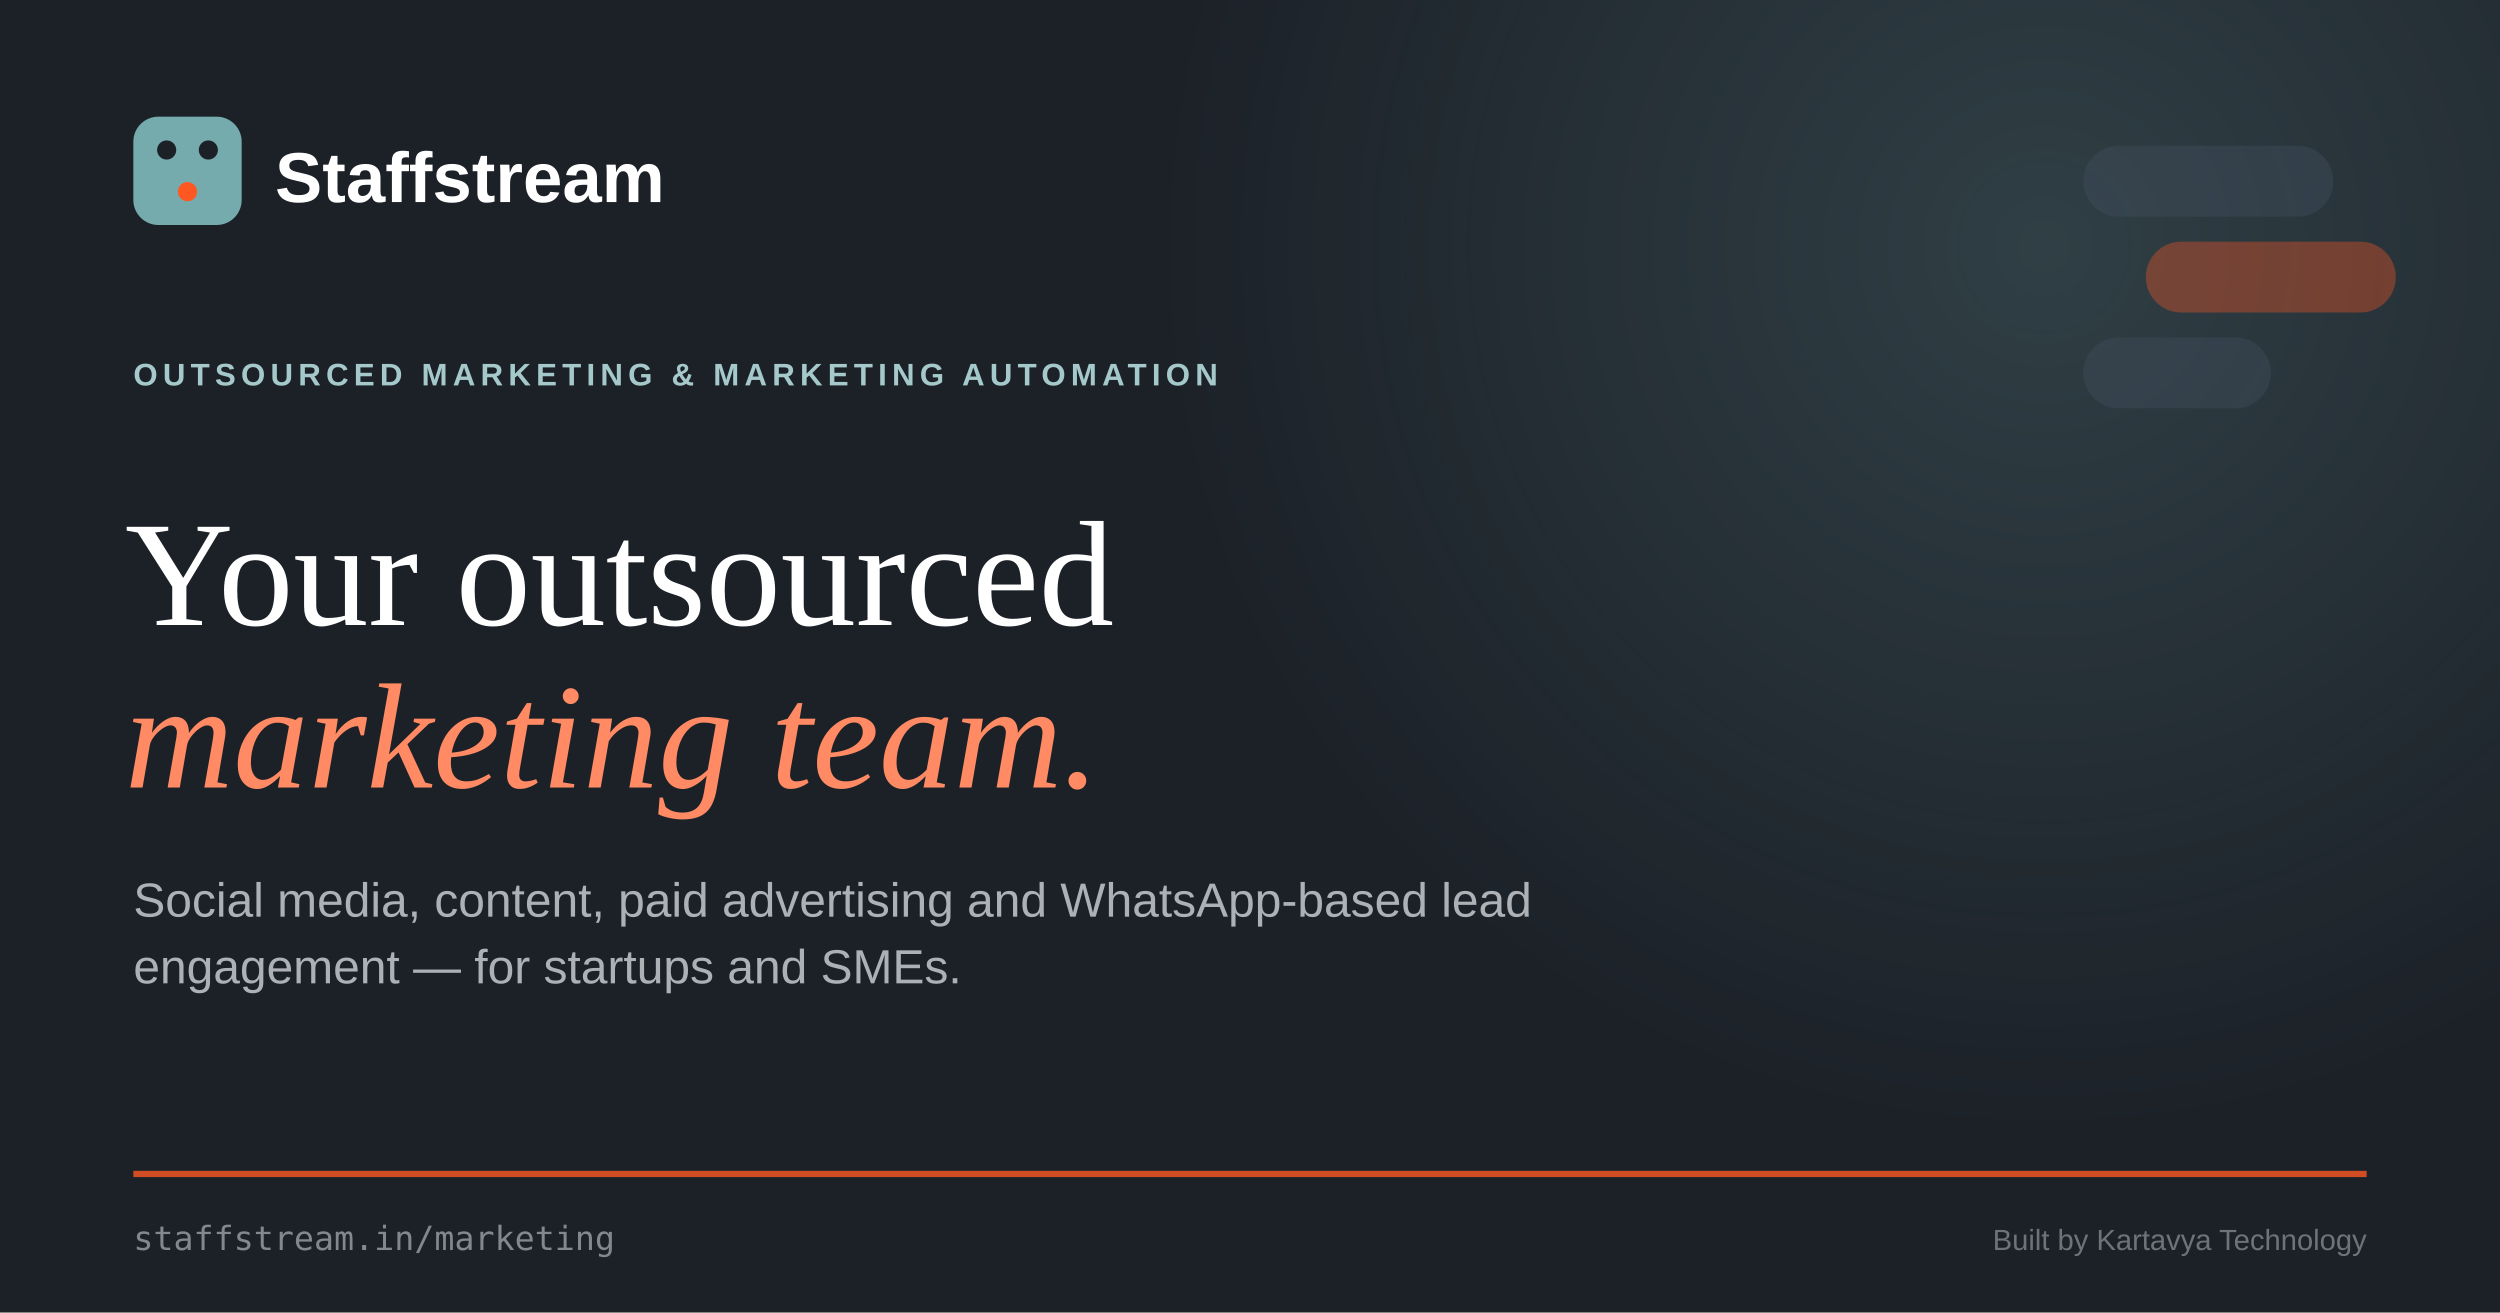
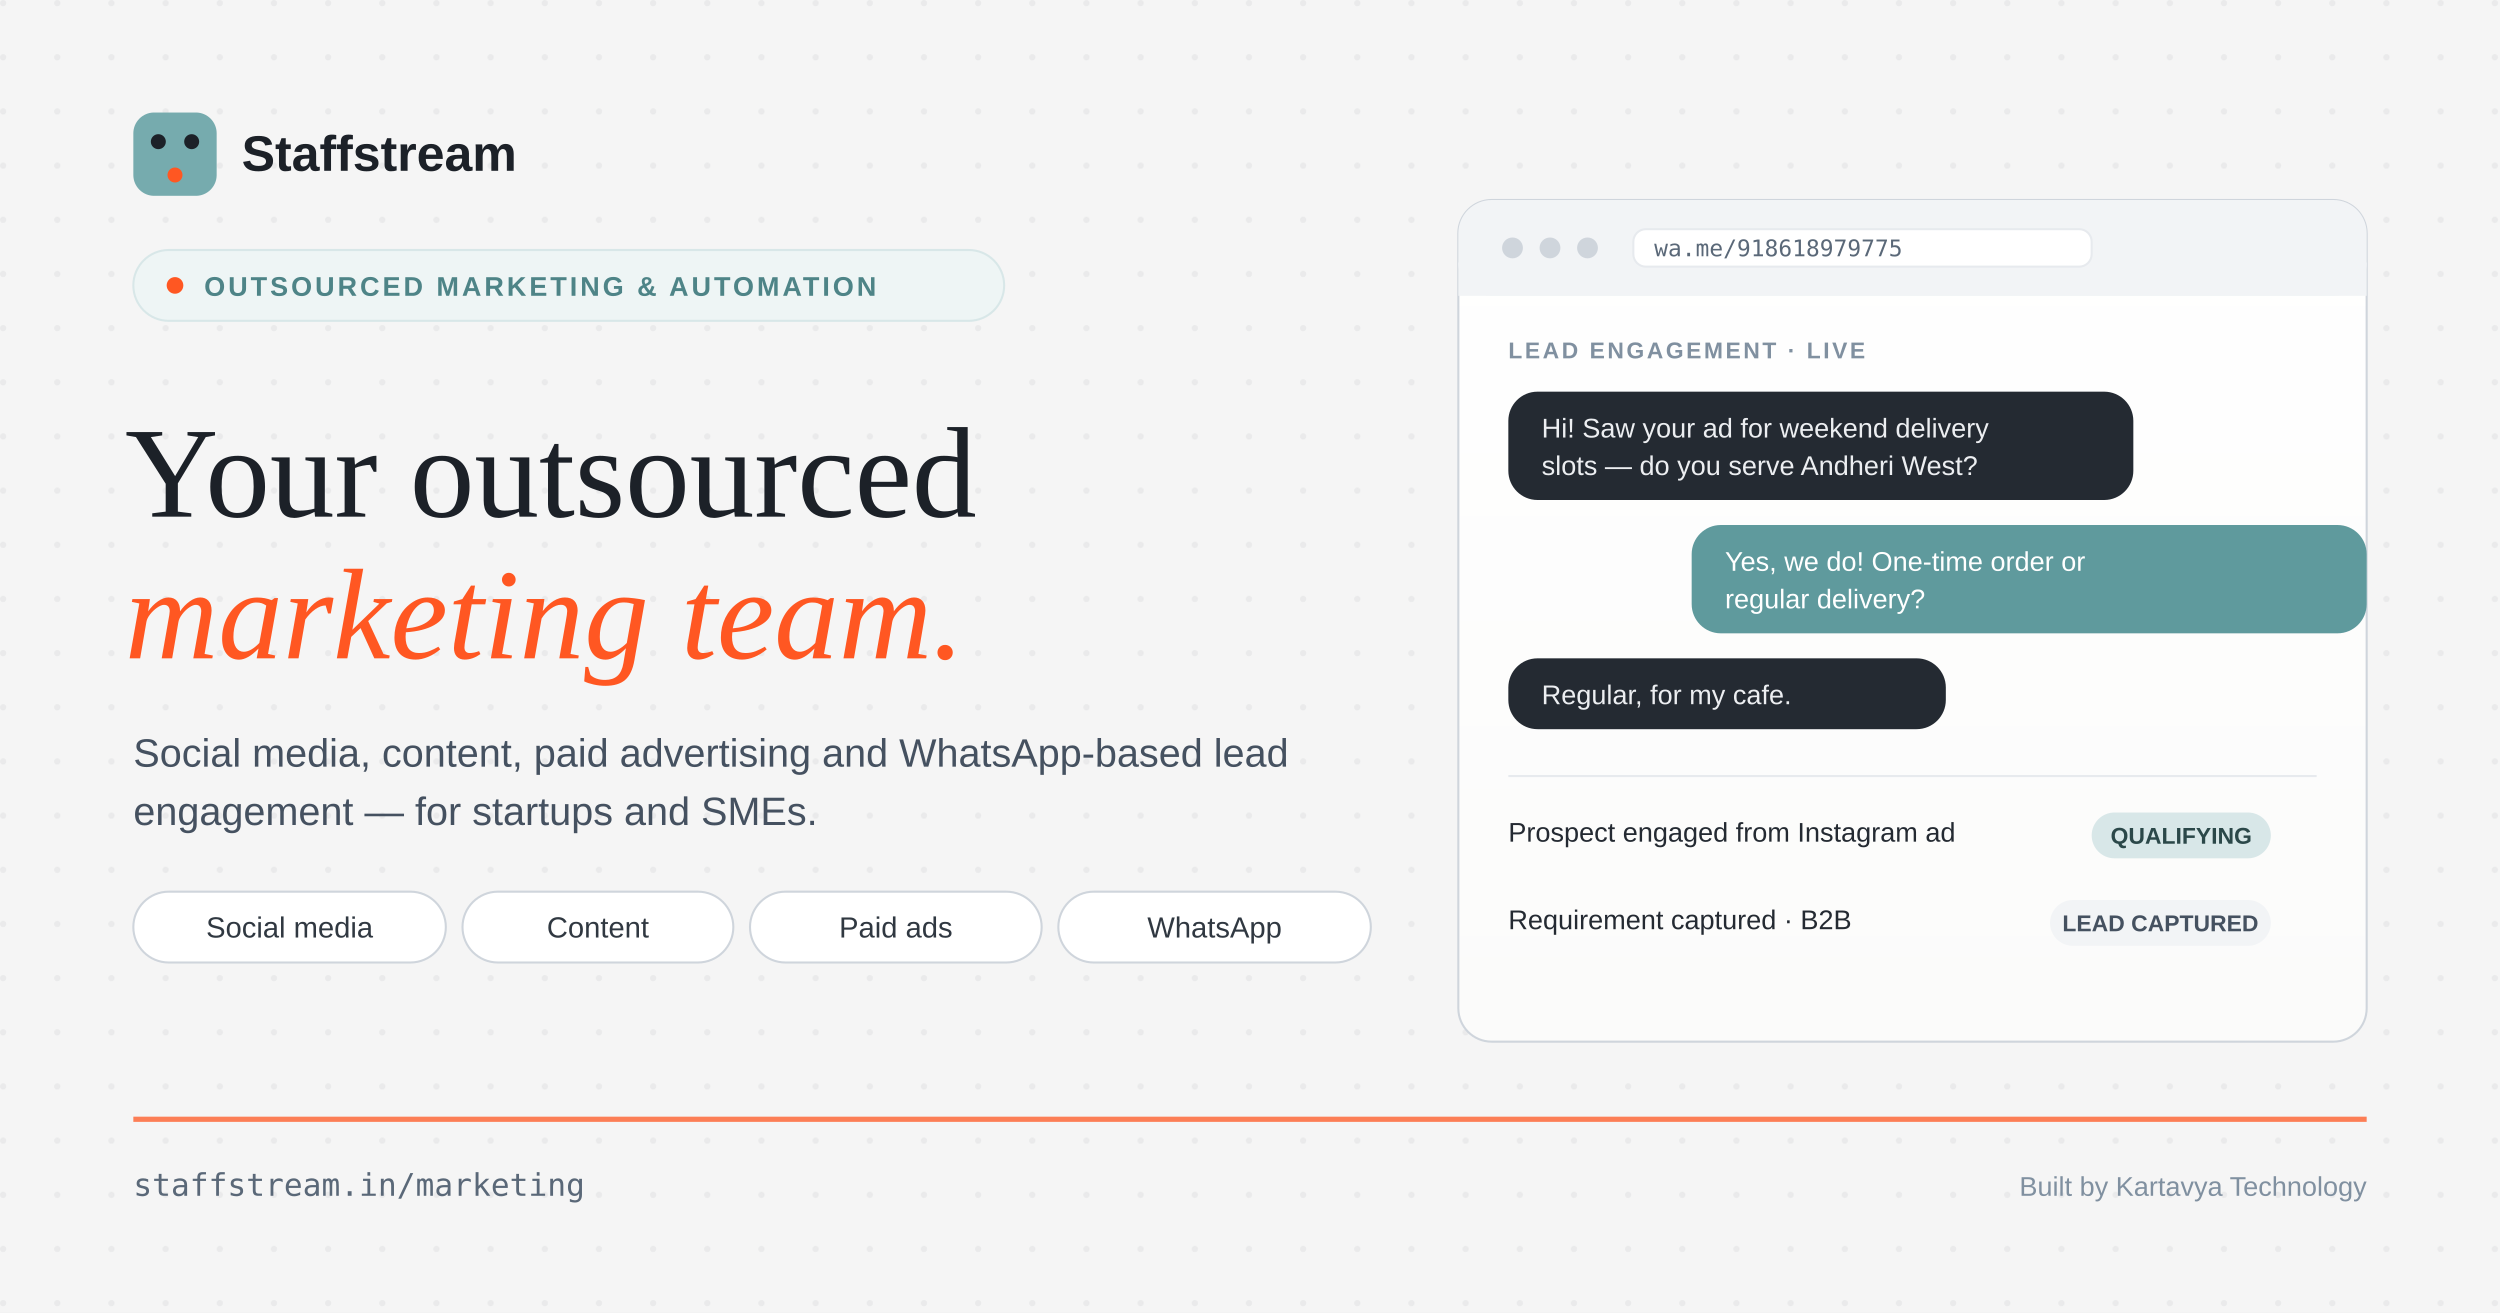
- <svg xmlns="http://www.w3.org/2000/svg" width="1200" height="630" viewBox="0 0 1200 630">
+ <svg xmlns="http://www.w3.org/2000/svg" width="1200px" height="630px" viewBox="0 0 1200 630" preserveAspectRatio="xMinYMin meet">
  <defs>
-     <radialGradient id="glow" cx="50%" cy="50%" r="50%">
-       <stop offset="0%" stop-color="#76ABAE" stop-opacity="0.22" />
-       <stop offset="100%" stop-color="#76ABAE" stop-opacity="0" />
-     </radialGradient>
+     <pattern id="dots" width="26" height="26" patternUnits="userSpaceOnUse">
+       <circle cx="1.5" cy="1.5" r="1.5" fill="#303841" opacity="0.06" />
+     </pattern>
+     <linearGradient id="cardTop" x1="0" y1="0" x2="0" y2="1">
+       <stop offset="0%" stop-color="#FFFFFF" />
+       <stop offset="100%" stop-color="#FBFBFA" />
+     </linearGradient>
  </defs>
-   <rect width="1200" height="630" fill="#1C2128" />
-   <circle cx="980" cy="120" r="420" fill="url(#glow)" />
-   <g opacity="0.35">
-     <rect x="1000" y="70" width="120" height="34" rx="17" fill="#455160" />
-     <rect x="1030" y="116" width="120" height="34" rx="17" fill="#FF5722" />
-     <rect x="1000" y="162" width="90" height="34" rx="17" fill="#455160" />
+   <rect width="1200" height="630" fill="#F5F5F5" />
+   <rect width="1200" height="630" fill="url(#dots)" />
+   <rect x="64" y="54" width="40" height="40" rx="10" fill="#76ABAE" />
+   <circle cx="76" cy="68" r="3.6" fill="#1C2128" />
+   <circle cx="92" cy="68" r="3.6" fill="#1C2128" />
+   <circle cx="84" cy="84" r="3.6" fill="#FF5722" />
+   <text x="116" y="82" font-family="Arial, Helvetica, sans-serif" font-weight="600" font-size="24" fill="#1C2128">Staffstream</text>
+   <rect x="64" y="120" width="418" height="34" rx="17" fill="#EEF5F5" stroke="#D8E7E8" />
+   <circle cx="84" cy="137" r="4" fill="#FF5722" />
+   <text x="98" y="142" font-family="Arial, Helvetica, sans-serif" font-weight="600" font-size="13" letter-spacing="1.4" fill="#4E8487">OUTSOURCED MARKETING &amp; AUTOMATION</text>
+   <text x="60" y="248" font-family="Georgia, 'Times New Roman', serif" font-size="62" fill="#1C2128">Your outsourced</text>
+   <text x="60" y="316" font-family="Georgia, 'Times New Roman', serif" font-size="62" font-style="italic" fill="#FF5722">marketing team.</text>
+   <text x="64" y="368" font-family="Arial, Helvetica, sans-serif" font-size="19" fill="#455160">Social media, content, paid advertising and WhatsApp-based lead</text>
+   <text x="64" y="396" font-family="Arial, Helvetica, sans-serif" font-size="19" fill="#455160">engagement — for startups and SMEs.</text>
+   <g font-family="Arial, Helvetica, sans-serif" font-size="14" fill="#303841">
+     <rect x="64" y="428" width="150" height="34" rx="17" fill="#FFFFFF" stroke="#CFD5DC" />
+     <text x="139" y="450" text-anchor="middle">Social media</text>
+     <rect x="222" y="428" width="130" height="34" rx="17" fill="#FFFFFF" stroke="#CFD5DC" />
+     <text x="287" y="450" text-anchor="middle">Content</text>
+     <rect x="360" y="428" width="140" height="34" rx="17" fill="#FFFFFF" stroke="#CFD5DC" />
+     <text x="430" y="450" text-anchor="middle">Paid ads</text>
+     <rect x="508" y="428" width="150" height="34" rx="17" fill="#FFFFFF" stroke="#CFD5DC" />
+     <text x="583" y="450" text-anchor="middle">WhatsApp</text>
  </g>
-   <rect x="64" y="56" width="52" height="52" rx="12" fill="#76ABAE" />
-   <circle cx="80" cy="72" r="4.6" fill="#1C2128" />
-   <circle cx="100" cy="72" r="4.6" fill="#1C2128" />
-   <circle cx="90" cy="92" r="4.6" fill="#FF5722" />
-   <text x="132" y="97" font-family="Arial, Helvetica, sans-serif" font-weight="700" font-size="34" fill="#FFFFFF">Staffstream</text>
-   <text x="64" y="185" font-family="Arial, Helvetica, sans-serif" font-weight="600" font-size="15" letter-spacing="2.5" fill="#A5C8CA">OUTSOURCED MARKETING &amp; MARKETING AUTOMATION</text>
-   <text x="60" y="300" font-family="Georgia, 'Times New Roman', serif" font-size="72" fill="#FFFFFF">Your outsourced</text>
-   <text x="60" y="378" font-family="Georgia, 'Times New Roman', serif" font-size="72" fill="#FFFFFF">
-     <tspan font-style="italic" fill="#FF8A63">marketing team.</tspan>
-   </text>
-   <text x="64" y="440" font-family="Arial, Helvetica, sans-serif" font-size="23" fill="rgba(236,238,241,0.7)">Social media, content, paid advertising and WhatsApp-based lead</text>
-   <text x="64" y="472" font-family="Arial, Helvetica, sans-serif" font-size="23" fill="rgba(236,238,241,0.7)">engagement — for startups and SMEs.</text>
-   <rect x="64" y="562" width="1072" height="3" fill="#FF5722" opacity="0.8" />
-   <text x="64" y="600" font-family="Menlo, Consolas, monospace" font-size="16" fill="rgba(236,238,241,0.5)">staffstream.in/marketing</text>
-   <text x="1136" y="600" text-anchor="end" font-family="Arial, Helvetica, sans-serif" font-size="14" fill="rgba(236,238,241,0.4)">Built by Kartavya Technology</text>
+   <rect x="64" y="536" width="1072" height="2.5" fill="#FF5722" opacity="0.75" />
+   <text x="64" y="574" font-family="Menlo, Consolas, monospace" font-size="15" fill="#5A6878">staffstream.in/marketing</text>
+   <text x="1136" y="574" text-anchor="end" font-family="Arial, Helvetica, sans-serif" font-size="13" fill="#8090A0">Built by Kartavya Technology</text>
+   <g>
+     <rect x="700" y="96" width="436" height="404" rx="16" fill="url(#cardTop)" stroke="#CFD5DC" />
+     <rect x="700" y="96" width="436" height="46" rx="16" fill="#F2F4F6" />
+     <rect x="700" y="126" width="436" height="16" fill="#F2F4F6" />
+     <circle cx="726" cy="119" r="5" fill="#CFD5DC" />
+     <circle cx="744" cy="119" r="5" fill="#CFD5DC" />
+     <circle cx="762" cy="119" r="5" fill="#CFD5DC" />
+     <rect x="784" y="110" width="220" height="18" rx="6" fill="#FFFFFF" stroke="#E7EAEE" />
+     <text x="794" y="123" font-family="Menlo, Consolas, monospace" font-size="11" fill="#5A6878">wa.me/918618979775</text>
+     <text x="724" y="172" font-family="Arial, Helvetica, sans-serif" font-weight="700" font-size="11" letter-spacing="1.2" fill="#8090A0">LEAD ENGAGEMENT · LIVE</text>
+     <rect x="724" y="188" width="300" height="52" rx="14" fill="#242A32" />
+     <text x="740" y="210" font-family="Arial, Helvetica, sans-serif" font-size="13" fill="#ECEEF1">Hi! Saw your ad for weekend delivery</text>
+     <text x="740" y="228" font-family="Arial, Helvetica, sans-serif" font-size="13" fill="#ECEEF1">slots — do you serve Andheri West?</text>
+     <rect x="812" y="252" width="324" height="52" rx="14" fill="#5F9A9D" />
+     <text x="828" y="274" font-family="Arial, Helvetica, sans-serif" font-size="13" fill="#FFFFFF">Yes, we do! One-time order or</text>
+     <text x="828" y="292" font-family="Arial, Helvetica, sans-serif" font-size="13" fill="#FFFFFF">regular delivery?</text>
+     <rect x="724" y="316" width="210" height="34" rx="14" fill="#242A32" />
+     <text x="740" y="338" font-family="Arial, Helvetica, sans-serif" font-size="13" fill="#ECEEF1">Regular, for my cafe.</text>
+     <rect x="724" y="372" width="388" height="1" fill="#E7EAEE" />
+     <text x="724" y="404" font-family="Arial, Helvetica, sans-serif" font-size="13" fill="#242A32">Prospect engaged from Instagram ad</text>
+     <rect x="1004" y="390" width="86" height="22" rx="11" fill="#D8E7E8" />
+     <text x="1047" y="405" text-anchor="middle" font-family="Arial, Helvetica, sans-serif" font-weight="600" font-size="11" fill="#2B4849">QUALIFYING</text>
+     <text x="724" y="446" font-family="Arial, Helvetica, sans-serif" font-size="13" fill="#242A32">Requirement captured · B2B</text>
+     <rect x="984" y="432" width="106" height="22" rx="11" fill="#F2F4F6" />
+     <text x="1037" y="447" text-anchor="middle" font-family="Arial, Helvetica, sans-serif" font-weight="600" font-size="11" fill="#455160">LEAD CAPTURED</text>
+   </g>
</svg>
